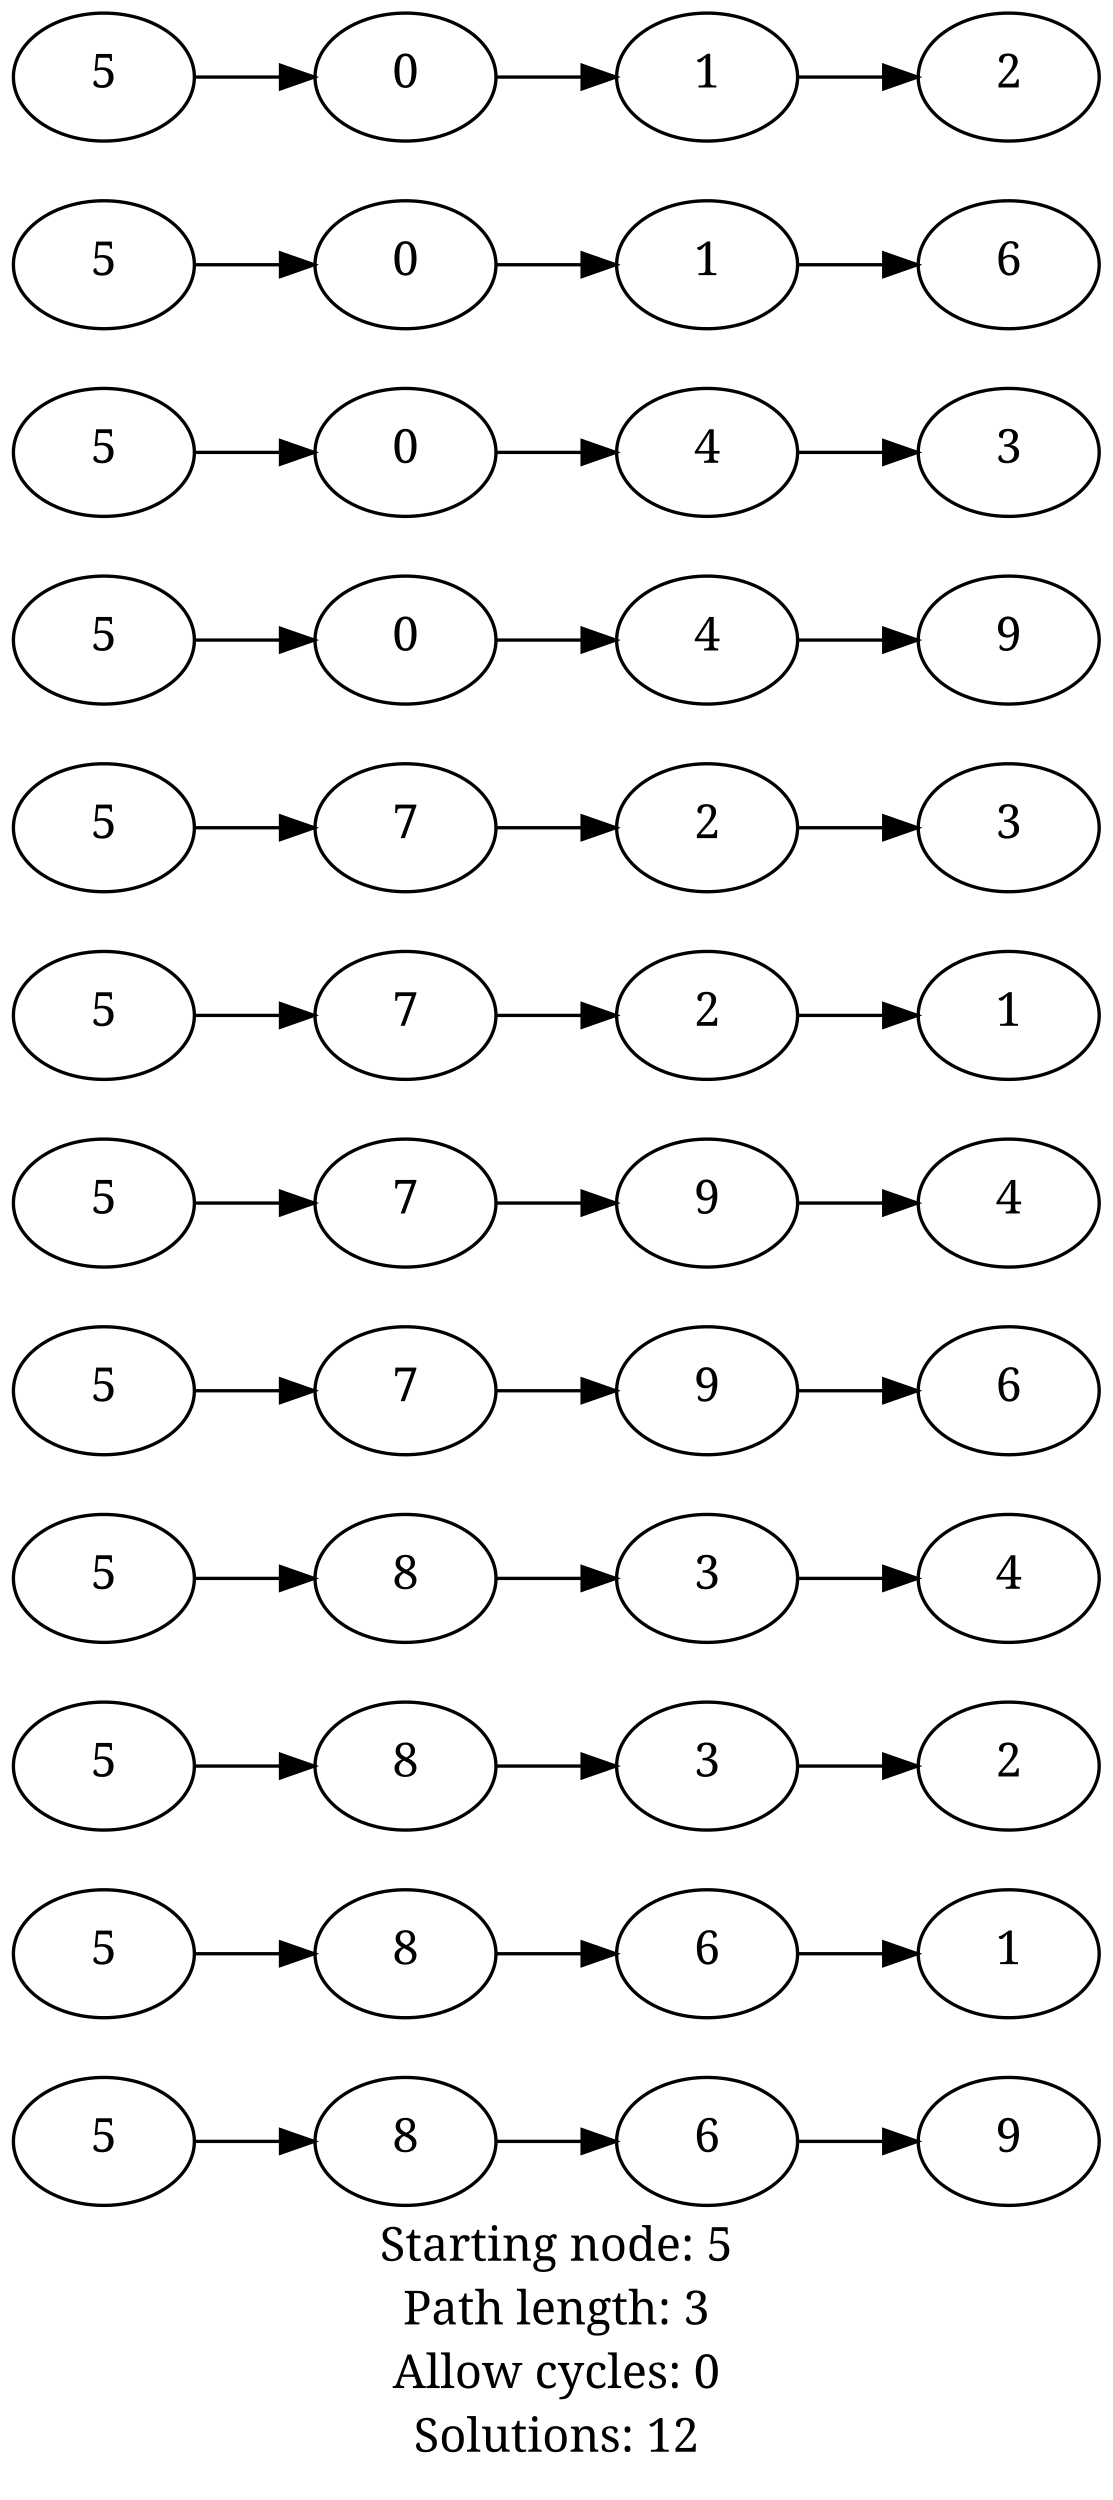
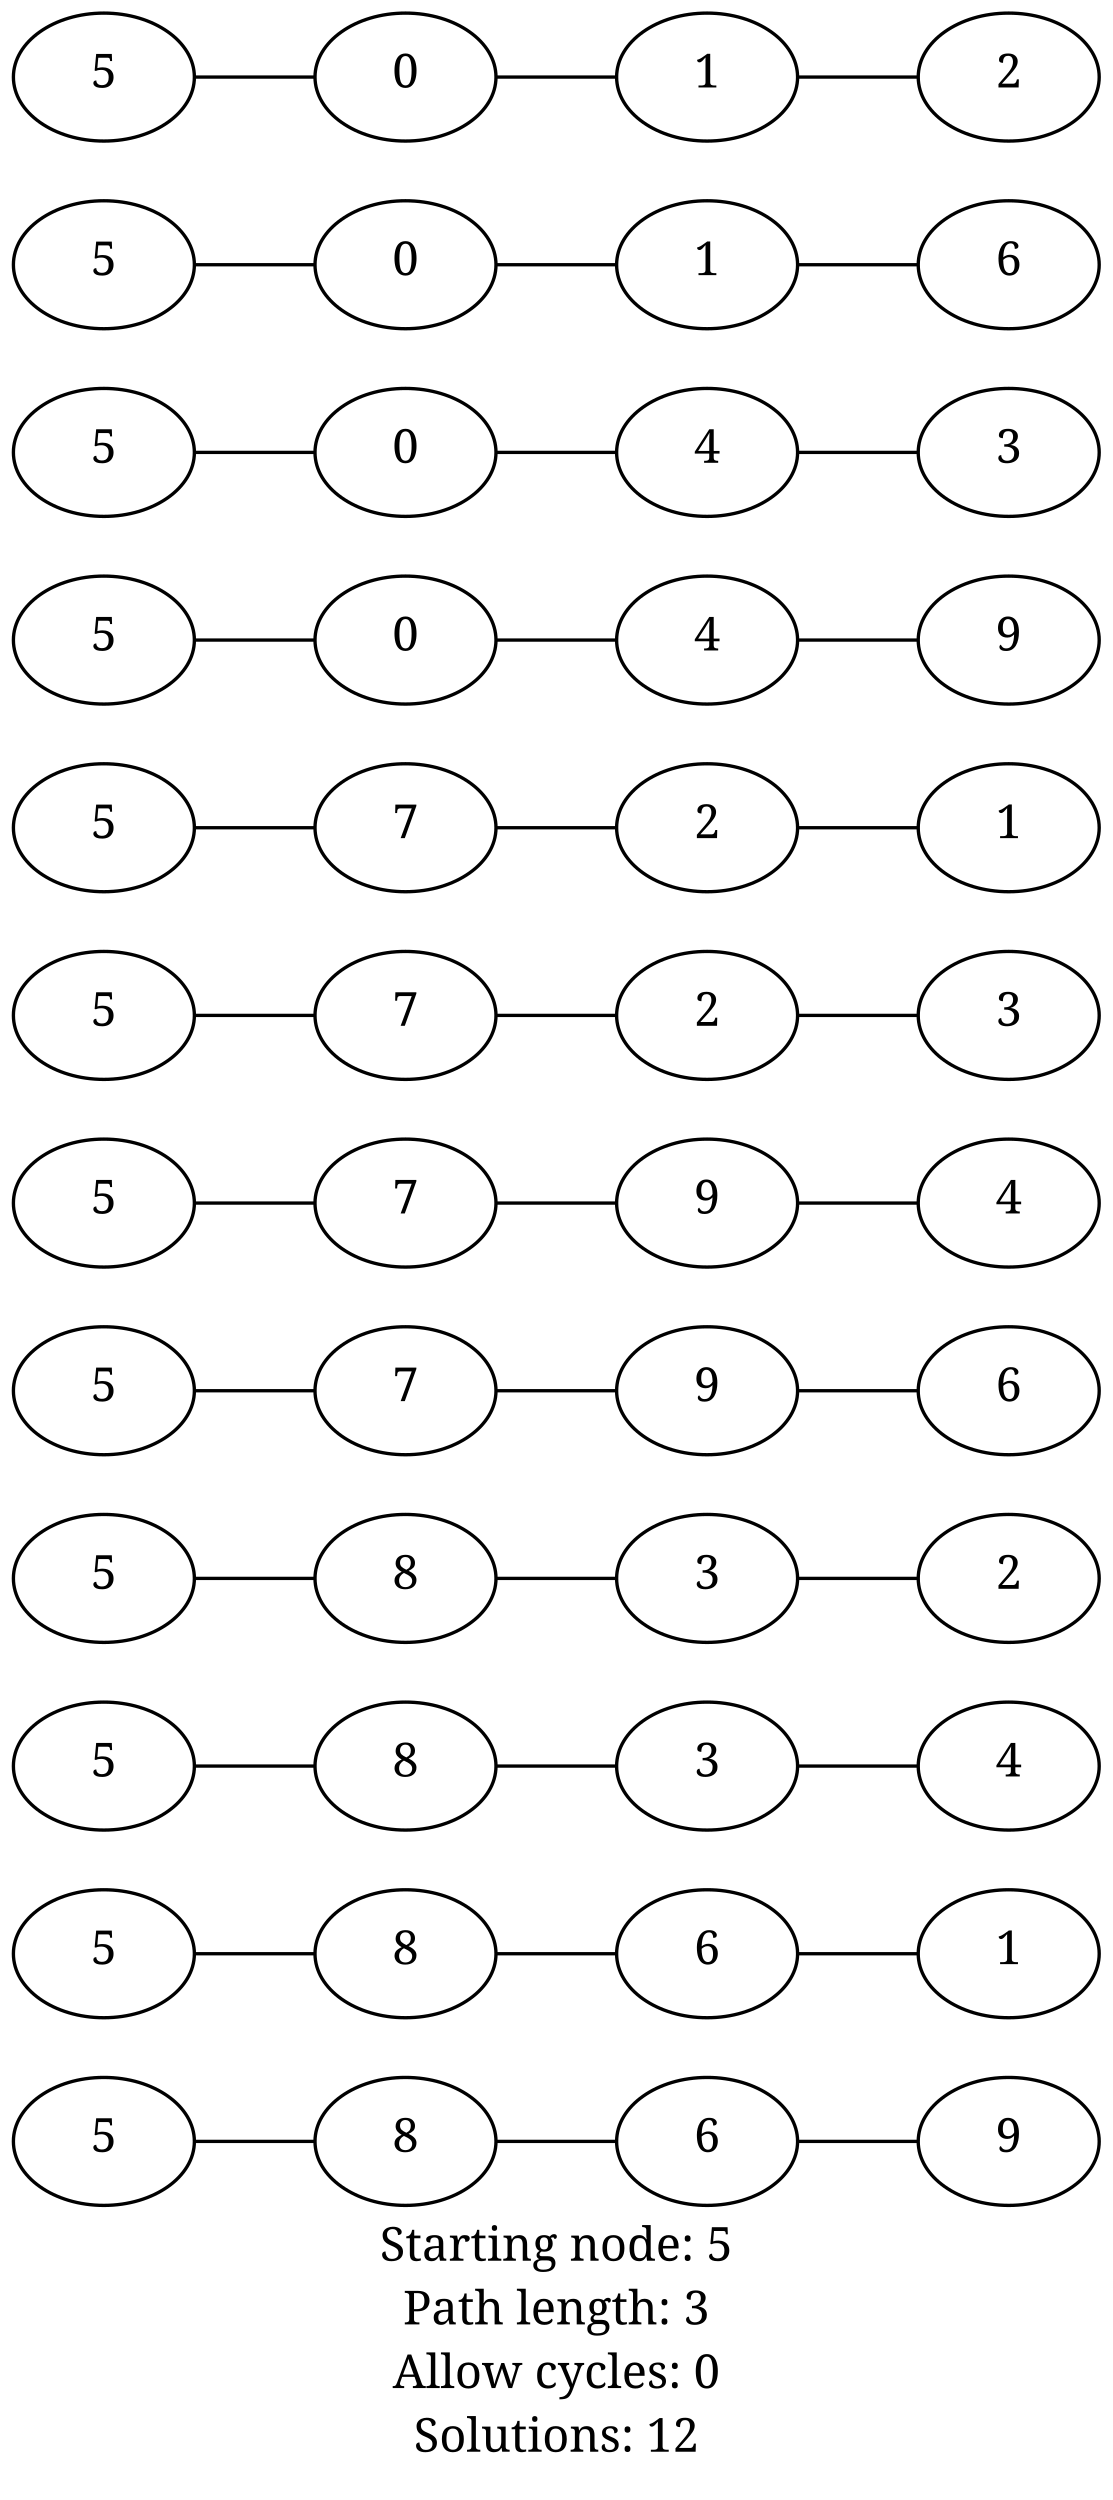
<svg xmlns="http://www.w3.org/2000/svg" width="332pt" height="746pt" viewBox="0.00 0.00 332.00 746.00">
  <g id="graph1" class="graph" transform="scale(1 1) rotate(0) translate(4 742)">
    <polygon fill="white" stroke="white" points="-4,5 -4,-742 329,-742 329,5 -4,5" />
    <text text-anchor="middle" x="162" y="-67.4" font-family="Times Roman,serif" font-size="14.00">Starting node: 5</text>
    <text text-anchor="middle" x="162" y="-48.4" font-family="Times Roman,serif" font-size="14.00">Path length: 3</text>
    <text text-anchor="middle" x="162" y="-29.4" font-family="Times Roman,serif" font-size="14.00">Allow cycles: 0</text>
    <text text-anchor="middle" x="162" y="-10.4" font-family="Times Roman,serif" font-size="14.00">Solutions: 12</text>
    <g id="node1" class="node">
      <ellipse fill="none" stroke="black" cx="27" cy="-103" rx="27" ry="19.092" />
      <text text-anchor="middle" x="27" y="-99.9" font-family="Times Roman,serif" font-size="14.00">5</text>
    </g>
    <g id="node2" class="node">
      <ellipse fill="none" stroke="black" cx="117" cy="-103" rx="27" ry="19.092" />
      <text text-anchor="middle" x="117" y="-99.9" font-family="Times Roman,serif" font-size="14.00">8</text>
    </g>
    <g id="edge2" class="edge">
-       <path fill="none" stroke="black" d="M54.003,-103C62.028,-103 70.966,-103 79.531,-103" />
-       <polygon fill="black" stroke="black" points="79.705,-106.5 89.705,-103 79.705,-99.5 79.705,-106.5" />
+       <path fill="none" stroke="black" d="M54.003,-103C65.29,-103 78.387,-103 89.705,-103" />
    </g>
    <g id="node3" class="node">
      <ellipse fill="none" stroke="black" cx="207" cy="-103" rx="27" ry="19.092" />
      <text text-anchor="middle" x="207" y="-99.9" font-family="Times Roman,serif" font-size="14.00">6</text>
    </g>
    <g id="edge3" class="edge">
-       <path fill="none" stroke="black" d="M144.003,-103C152.028,-103 160.967,-103 169.531,-103" />
-       <polygon fill="black" stroke="black" points="169.705,-106.5 179.705,-103 169.705,-99.5 169.705,-106.5" />
+       <path fill="none" stroke="black" d="M144.003,-103C155.29,-103 168.387,-103 179.705,-103" />
    </g>
    <g id="node4" class="node">
      <ellipse fill="none" stroke="black" cx="297" cy="-103" rx="27" ry="19.092" />
      <text text-anchor="middle" x="297" y="-99.9" font-family="Times Roman,serif" font-size="14.00">9</text>
    </g>
    <g id="edge4" class="edge">
-       <path fill="none" stroke="black" d="M234.003,-103C242.028,-103 250.967,-103 259.531,-103" />
-       <polygon fill="black" stroke="black" points="259.705,-106.5 269.705,-103 259.705,-99.5 259.705,-106.5" />
+       <path fill="none" stroke="black" d="M234.003,-103C245.29,-103 258.387,-103 269.705,-103" />
    </g>
    <g id="node5" class="node">
      <ellipse fill="none" stroke="black" cx="27" cy="-159" rx="27" ry="19.092" />
      <text text-anchor="middle" x="27" y="-155.9" font-family="Times Roman,serif" font-size="14.00">5</text>
    </g>
    <g id="node6" class="node">
      <ellipse fill="none" stroke="black" cx="117" cy="-159" rx="27" ry="19.092" />
      <text text-anchor="middle" x="117" y="-155.9" font-family="Times Roman,serif" font-size="14.00">8</text>
    </g>
    <g id="edge6" class="edge">
-       <path fill="none" stroke="black" d="M54.003,-159C62.028,-159 70.966,-159 79.531,-159" />
-       <polygon fill="black" stroke="black" points="79.705,-162.5 89.705,-159 79.705,-155.5 79.705,-162.5" />
+       <path fill="none" stroke="black" d="M54.003,-159C65.29,-159 78.387,-159 89.705,-159" />
    </g>
    <g id="node7" class="node">
      <ellipse fill="none" stroke="black" cx="207" cy="-159" rx="27" ry="19.092" />
      <text text-anchor="middle" x="207" y="-155.9" font-family="Times Roman,serif" font-size="14.00">6</text>
    </g>
    <g id="edge7" class="edge">
-       <path fill="none" stroke="black" d="M144.003,-159C152.028,-159 160.967,-159 169.531,-159" />
-       <polygon fill="black" stroke="black" points="169.705,-162.5 179.705,-159 169.705,-155.5 169.705,-162.5" />
+       <path fill="none" stroke="black" d="M144.003,-159C155.29,-159 168.387,-159 179.705,-159" />
    </g>
    <g id="node8" class="node">
      <ellipse fill="none" stroke="black" cx="297" cy="-159" rx="27" ry="19.092" />
      <text text-anchor="middle" x="297" y="-155.9" font-family="Times Roman,serif" font-size="14.00">1</text>
    </g>
    <g id="edge8" class="edge">
-       <path fill="none" stroke="black" d="M234.003,-159C242.028,-159 250.967,-159 259.531,-159" />
-       <polygon fill="black" stroke="black" points="259.705,-162.5 269.705,-159 259.705,-155.5 259.705,-162.5" />
+       <path fill="none" stroke="black" d="M234.003,-159C245.29,-159 258.387,-159 269.705,-159" />
    </g>
    <g id="node9" class="node">
      <ellipse fill="none" stroke="black" cx="27" cy="-215" rx="27" ry="19.092" />
      <text text-anchor="middle" x="27" y="-211.9" font-family="Times Roman,serif" font-size="14.00">5</text>
    </g>
    <g id="node10" class="node">
      <ellipse fill="none" stroke="black" cx="117" cy="-215" rx="27" ry="19.092" />
      <text text-anchor="middle" x="117" y="-211.9" font-family="Times Roman,serif" font-size="14.00">8</text>
    </g>
    <g id="edge10" class="edge">
-       <path fill="none" stroke="black" d="M54.003,-215C62.028,-215 70.966,-215 79.531,-215" />
-       <polygon fill="black" stroke="black" points="79.705,-218.5 89.705,-215 79.705,-211.5 79.705,-218.5" />
+       <path fill="none" stroke="black" d="M54.003,-215C65.29,-215 78.387,-215 89.705,-215" />
    </g>
    <g id="node11" class="node">
      <ellipse fill="none" stroke="black" cx="207" cy="-215" rx="27" ry="19.092" />
      <text text-anchor="middle" x="207" y="-211.9" font-family="Times Roman,serif" font-size="14.00">3</text>
    </g>
    <g id="edge11" class="edge">
-       <path fill="none" stroke="black" d="M144.003,-215C152.028,-215 160.967,-215 169.531,-215" />
-       <polygon fill="black" stroke="black" points="169.705,-218.5 179.705,-215 169.705,-211.5 169.705,-218.5" />
+       <path fill="none" stroke="black" d="M144.003,-215C155.29,-215 168.387,-215 179.705,-215" />
    </g>
    <g id="node12" class="node">
      <ellipse fill="none" stroke="black" cx="297" cy="-215" rx="27" ry="19.092" />
-       <text text-anchor="middle" x="297" y="-211.9" font-family="Times Roman,serif" font-size="14.00">2</text>
+       <text text-anchor="middle" x="297" y="-211.9" font-family="Times Roman,serif" font-size="14.00">4</text>
    </g>
    <g id="edge12" class="edge">
-       <path fill="none" stroke="black" d="M234.003,-215C242.028,-215 250.967,-215 259.531,-215" />
-       <polygon fill="black" stroke="black" points="259.705,-218.5 269.705,-215 259.705,-211.5 259.705,-218.5" />
+       <path fill="none" stroke="black" d="M234.003,-215C245.29,-215 258.387,-215 269.705,-215" />
    </g>
    <g id="node13" class="node">
      <ellipse fill="none" stroke="black" cx="27" cy="-271" rx="27" ry="19.092" />
      <text text-anchor="middle" x="27" y="-267.9" font-family="Times Roman,serif" font-size="14.00">5</text>
    </g>
    <g id="node14" class="node">
      <ellipse fill="none" stroke="black" cx="117" cy="-271" rx="27" ry="19.092" />
      <text text-anchor="middle" x="117" y="-267.9" font-family="Times Roman,serif" font-size="14.00">8</text>
    </g>
    <g id="edge14" class="edge">
-       <path fill="none" stroke="black" d="M54.003,-271C62.028,-271 70.966,-271 79.531,-271" />
-       <polygon fill="black" stroke="black" points="79.705,-274.5 89.705,-271 79.705,-267.5 79.705,-274.5" />
+       <path fill="none" stroke="black" d="M54.003,-271C65.29,-271 78.387,-271 89.705,-271" />
    </g>
    <g id="node15" class="node">
      <ellipse fill="none" stroke="black" cx="207" cy="-271" rx="27" ry="19.092" />
      <text text-anchor="middle" x="207" y="-267.9" font-family="Times Roman,serif" font-size="14.00">3</text>
    </g>
    <g id="edge15" class="edge">
-       <path fill="none" stroke="black" d="M144.003,-271C152.028,-271 160.967,-271 169.531,-271" />
-       <polygon fill="black" stroke="black" points="169.705,-274.5 179.705,-271 169.705,-267.5 169.705,-274.5" />
+       <path fill="none" stroke="black" d="M144.003,-271C155.29,-271 168.387,-271 179.705,-271" />
    </g>
    <g id="node16" class="node">
      <ellipse fill="none" stroke="black" cx="297" cy="-271" rx="27" ry="19.092" />
-       <text text-anchor="middle" x="297" y="-267.9" font-family="Times Roman,serif" font-size="14.00">4</text>
+       <text text-anchor="middle" x="297" y="-267.9" font-family="Times Roman,serif" font-size="14.00">2</text>
    </g>
    <g id="edge16" class="edge">
-       <path fill="none" stroke="black" d="M234.003,-271C242.028,-271 250.967,-271 259.531,-271" />
-       <polygon fill="black" stroke="black" points="259.705,-274.5 269.705,-271 259.705,-267.5 259.705,-274.5" />
+       <path fill="none" stroke="black" d="M234.003,-271C245.29,-271 258.387,-271 269.705,-271" />
    </g>
    <g id="node17" class="node">
      <ellipse fill="none" stroke="black" cx="27" cy="-327" rx="27" ry="19.092" />
      <text text-anchor="middle" x="27" y="-323.9" font-family="Times Roman,serif" font-size="14.00">5</text>
    </g>
    <g id="node18" class="node">
      <ellipse fill="none" stroke="black" cx="117" cy="-327" rx="27" ry="19.092" />
      <text text-anchor="middle" x="117" y="-323.9" font-family="Times Roman,serif" font-size="14.00">7</text>
    </g>
    <g id="edge18" class="edge">
-       <path fill="none" stroke="black" d="M54.003,-327C62.028,-327 70.966,-327 79.531,-327" />
-       <polygon fill="black" stroke="black" points="79.705,-330.5 89.705,-327 79.705,-323.5 79.705,-330.5" />
+       <path fill="none" stroke="black" d="M54.003,-327C65.29,-327 78.387,-327 89.705,-327" />
    </g>
    <g id="node19" class="node">
      <ellipse fill="none" stroke="black" cx="207" cy="-327" rx="27" ry="19.092" />
      <text text-anchor="middle" x="207" y="-323.9" font-family="Times Roman,serif" font-size="14.00">9</text>
    </g>
    <g id="edge19" class="edge">
-       <path fill="none" stroke="black" d="M144.003,-327C152.028,-327 160.967,-327 169.531,-327" />
-       <polygon fill="black" stroke="black" points="169.705,-330.5 179.705,-327 169.705,-323.5 169.705,-330.5" />
+       <path fill="none" stroke="black" d="M144.003,-327C155.29,-327 168.387,-327 179.705,-327" />
    </g>
    <g id="node20" class="node">
      <ellipse fill="none" stroke="black" cx="297" cy="-327" rx="27" ry="19.092" />
      <text text-anchor="middle" x="297" y="-323.9" font-family="Times Roman,serif" font-size="14.00">6</text>
    </g>
    <g id="edge20" class="edge">
-       <path fill="none" stroke="black" d="M234.003,-327C242.028,-327 250.967,-327 259.531,-327" />
-       <polygon fill="black" stroke="black" points="259.705,-330.5 269.705,-327 259.705,-323.5 259.705,-330.5" />
+       <path fill="none" stroke="black" d="M234.003,-327C245.29,-327 258.387,-327 269.705,-327" />
    </g>
    <g id="node21" class="node">
      <ellipse fill="none" stroke="black" cx="27" cy="-383" rx="27" ry="19.092" />
      <text text-anchor="middle" x="27" y="-379.9" font-family="Times Roman,serif" font-size="14.00">5</text>
    </g>
    <g id="node22" class="node">
      <ellipse fill="none" stroke="black" cx="117" cy="-383" rx="27" ry="19.092" />
      <text text-anchor="middle" x="117" y="-379.9" font-family="Times Roman,serif" font-size="14.00">7</text>
    </g>
    <g id="edge22" class="edge">
-       <path fill="none" stroke="black" d="M54.003,-383C62.028,-383 70.966,-383 79.531,-383" />
-       <polygon fill="black" stroke="black" points="79.705,-386.5 89.705,-383 79.705,-379.5 79.705,-386.5" />
+       <path fill="none" stroke="black" d="M54.003,-383C65.29,-383 78.387,-383 89.705,-383" />
    </g>
    <g id="node23" class="node">
      <ellipse fill="none" stroke="black" cx="207" cy="-383" rx="27" ry="19.092" />
      <text text-anchor="middle" x="207" y="-379.9" font-family="Times Roman,serif" font-size="14.00">9</text>
    </g>
    <g id="edge23" class="edge">
-       <path fill="none" stroke="black" d="M144.003,-383C152.028,-383 160.967,-383 169.531,-383" />
-       <polygon fill="black" stroke="black" points="169.705,-386.5 179.705,-383 169.705,-379.5 169.705,-386.5" />
+       <path fill="none" stroke="black" d="M144.003,-383C155.29,-383 168.387,-383 179.705,-383" />
    </g>
    <g id="node24" class="node">
      <ellipse fill="none" stroke="black" cx="297" cy="-383" rx="27" ry="19.092" />
      <text text-anchor="middle" x="297" y="-379.9" font-family="Times Roman,serif" font-size="14.00">4</text>
    </g>
    <g id="edge24" class="edge">
-       <path fill="none" stroke="black" d="M234.003,-383C242.028,-383 250.967,-383 259.531,-383" />
-       <polygon fill="black" stroke="black" points="259.705,-386.5 269.705,-383 259.705,-379.5 259.705,-386.5" />
+       <path fill="none" stroke="black" d="M234.003,-383C245.29,-383 258.387,-383 269.705,-383" />
    </g>
    <g id="node25" class="node">
      <ellipse fill="none" stroke="black" cx="27" cy="-439" rx="27" ry="19.092" />
      <text text-anchor="middle" x="27" y="-435.9" font-family="Times Roman,serif" font-size="14.00">5</text>
    </g>
    <g id="node26" class="node">
      <ellipse fill="none" stroke="black" cx="117" cy="-439" rx="27" ry="19.092" />
      <text text-anchor="middle" x="117" y="-435.9" font-family="Times Roman,serif" font-size="14.00">7</text>
    </g>
    <g id="edge26" class="edge">
-       <path fill="none" stroke="black" d="M54.003,-439C62.028,-439 70.966,-439 79.531,-439" />
-       <polygon fill="black" stroke="black" points="79.705,-442.5 89.705,-439 79.705,-435.5 79.705,-442.5" />
+       <path fill="none" stroke="black" d="M54.003,-439C65.29,-439 78.387,-439 89.705,-439" />
    </g>
    <g id="node27" class="node">
      <ellipse fill="none" stroke="black" cx="207" cy="-439" rx="27" ry="19.092" />
      <text text-anchor="middle" x="207" y="-435.9" font-family="Times Roman,serif" font-size="14.00">2</text>
    </g>
    <g id="edge27" class="edge">
-       <path fill="none" stroke="black" d="M144.003,-439C152.028,-439 160.967,-439 169.531,-439" />
-       <polygon fill="black" stroke="black" points="169.705,-442.5 179.705,-439 169.705,-435.5 169.705,-442.5" />
+       <path fill="none" stroke="black" d="M144.003,-439C155.29,-439 168.387,-439 179.705,-439" />
    </g>
    <g id="node28" class="node">
      <ellipse fill="none" stroke="black" cx="297" cy="-439" rx="27" ry="19.092" />
-       <text text-anchor="middle" x="297" y="-435.9" font-family="Times Roman,serif" font-size="14.00">1</text>
+       <text text-anchor="middle" x="297" y="-435.9" font-family="Times Roman,serif" font-size="14.00">3</text>
    </g>
    <g id="edge28" class="edge">
-       <path fill="none" stroke="black" d="M234.003,-439C242.028,-439 250.967,-439 259.531,-439" />
-       <polygon fill="black" stroke="black" points="259.705,-442.5 269.705,-439 259.705,-435.5 259.705,-442.5" />
+       <path fill="none" stroke="black" d="M234.003,-439C245.29,-439 258.387,-439 269.705,-439" />
    </g>
    <g id="node29" class="node">
      <ellipse fill="none" stroke="black" cx="27" cy="-495" rx="27" ry="19.092" />
      <text text-anchor="middle" x="27" y="-491.9" font-family="Times Roman,serif" font-size="14.00">5</text>
    </g>
    <g id="node30" class="node">
      <ellipse fill="none" stroke="black" cx="117" cy="-495" rx="27" ry="19.092" />
      <text text-anchor="middle" x="117" y="-491.9" font-family="Times Roman,serif" font-size="14.00">7</text>
    </g>
    <g id="edge30" class="edge">
-       <path fill="none" stroke="black" d="M54.003,-495C62.028,-495 70.966,-495 79.531,-495" />
-       <polygon fill="black" stroke="black" points="79.705,-498.5 89.705,-495 79.705,-491.5 79.705,-498.5" />
+       <path fill="none" stroke="black" d="M54.003,-495C65.29,-495 78.387,-495 89.705,-495" />
    </g>
    <g id="node31" class="node">
      <ellipse fill="none" stroke="black" cx="207" cy="-495" rx="27" ry="19.092" />
      <text text-anchor="middle" x="207" y="-491.9" font-family="Times Roman,serif" font-size="14.00">2</text>
    </g>
    <g id="edge31" class="edge">
-       <path fill="none" stroke="black" d="M144.003,-495C152.028,-495 160.967,-495 169.531,-495" />
-       <polygon fill="black" stroke="black" points="169.705,-498.5 179.705,-495 169.705,-491.5 169.705,-498.5" />
+       <path fill="none" stroke="black" d="M144.003,-495C155.29,-495 168.387,-495 179.705,-495" />
    </g>
    <g id="node32" class="node">
      <ellipse fill="none" stroke="black" cx="297" cy="-495" rx="27" ry="19.092" />
-       <text text-anchor="middle" x="297" y="-491.9" font-family="Times Roman,serif" font-size="14.00">3</text>
+       <text text-anchor="middle" x="297" y="-491.9" font-family="Times Roman,serif" font-size="14.00">1</text>
    </g>
    <g id="edge32" class="edge">
-       <path fill="none" stroke="black" d="M234.003,-495C242.028,-495 250.967,-495 259.531,-495" />
-       <polygon fill="black" stroke="black" points="259.705,-498.5 269.705,-495 259.705,-491.5 259.705,-498.5" />
+       <path fill="none" stroke="black" d="M234.003,-495C245.29,-495 258.387,-495 269.705,-495" />
    </g>
    <g id="node33" class="node">
      <ellipse fill="none" stroke="black" cx="27" cy="-551" rx="27" ry="19.092" />
      <text text-anchor="middle" x="27" y="-547.9" font-family="Times Roman,serif" font-size="14.00">5</text>
    </g>
    <g id="node34" class="node">
      <ellipse fill="none" stroke="black" cx="117" cy="-551" rx="27" ry="19.092" />
      <text text-anchor="middle" x="117" y="-547.9" font-family="Times Roman,serif" font-size="14.00">0</text>
    </g>
    <g id="edge34" class="edge">
-       <path fill="none" stroke="black" d="M54.003,-551C62.028,-551 70.966,-551 79.531,-551" />
-       <polygon fill="black" stroke="black" points="79.705,-554.5 89.705,-551 79.705,-547.5 79.705,-554.5" />
+       <path fill="none" stroke="black" d="M54.003,-551C65.29,-551 78.387,-551 89.705,-551" />
    </g>
    <g id="node35" class="node">
      <ellipse fill="none" stroke="black" cx="207" cy="-551" rx="27" ry="19.092" />
      <text text-anchor="middle" x="207" y="-547.9" font-family="Times Roman,serif" font-size="14.00">4</text>
    </g>
    <g id="edge35" class="edge">
-       <path fill="none" stroke="black" d="M144.003,-551C152.028,-551 160.967,-551 169.531,-551" />
-       <polygon fill="black" stroke="black" points="169.705,-554.5 179.705,-551 169.705,-547.5 169.705,-554.5" />
+       <path fill="none" stroke="black" d="M144.003,-551C155.29,-551 168.387,-551 179.705,-551" />
    </g>
    <g id="node36" class="node">
      <ellipse fill="none" stroke="black" cx="297" cy="-551" rx="27" ry="19.092" />
      <text text-anchor="middle" x="297" y="-547.9" font-family="Times Roman,serif" font-size="14.00">9</text>
    </g>
    <g id="edge36" class="edge">
-       <path fill="none" stroke="black" d="M234.003,-551C242.028,-551 250.967,-551 259.531,-551" />
-       <polygon fill="black" stroke="black" points="259.705,-554.5 269.705,-551 259.705,-547.5 259.705,-554.5" />
+       <path fill="none" stroke="black" d="M234.003,-551C245.29,-551 258.387,-551 269.705,-551" />
    </g>
    <g id="node37" class="node">
      <ellipse fill="none" stroke="black" cx="27" cy="-607" rx="27" ry="19.092" />
      <text text-anchor="middle" x="27" y="-603.9" font-family="Times Roman,serif" font-size="14.00">5</text>
    </g>
    <g id="node38" class="node">
      <ellipse fill="none" stroke="black" cx="117" cy="-607" rx="27" ry="19.092" />
      <text text-anchor="middle" x="117" y="-603.9" font-family="Times Roman,serif" font-size="14.00">0</text>
    </g>
    <g id="edge38" class="edge">
-       <path fill="none" stroke="black" d="M54.003,-607C62.028,-607 70.966,-607 79.531,-607" />
-       <polygon fill="black" stroke="black" points="79.705,-610.5 89.705,-607 79.705,-603.5 79.705,-610.5" />
+       <path fill="none" stroke="black" d="M54.003,-607C65.29,-607 78.387,-607 89.705,-607" />
    </g>
    <g id="node39" class="node">
      <ellipse fill="none" stroke="black" cx="207" cy="-607" rx="27" ry="19.092" />
      <text text-anchor="middle" x="207" y="-603.9" font-family="Times Roman,serif" font-size="14.00">4</text>
    </g>
    <g id="edge39" class="edge">
-       <path fill="none" stroke="black" d="M144.003,-607C152.028,-607 160.967,-607 169.531,-607" />
-       <polygon fill="black" stroke="black" points="169.705,-610.5 179.705,-607 169.705,-603.5 169.705,-610.5" />
+       <path fill="none" stroke="black" d="M144.003,-607C155.29,-607 168.387,-607 179.705,-607" />
    </g>
    <g id="node40" class="node">
      <ellipse fill="none" stroke="black" cx="297" cy="-607" rx="27" ry="19.092" />
      <text text-anchor="middle" x="297" y="-603.9" font-family="Times Roman,serif" font-size="14.00">3</text>
    </g>
    <g id="edge40" class="edge">
-       <path fill="none" stroke="black" d="M234.003,-607C242.028,-607 250.967,-607 259.531,-607" />
-       <polygon fill="black" stroke="black" points="259.705,-610.5 269.705,-607 259.705,-603.5 259.705,-610.5" />
+       <path fill="none" stroke="black" d="M234.003,-607C245.29,-607 258.387,-607 269.705,-607" />
    </g>
    <g id="node41" class="node">
      <ellipse fill="none" stroke="black" cx="27" cy="-663" rx="27" ry="19.092" />
      <text text-anchor="middle" x="27" y="-659.9" font-family="Times Roman,serif" font-size="14.00">5</text>
    </g>
    <g id="node42" class="node">
      <ellipse fill="none" stroke="black" cx="117" cy="-663" rx="27" ry="19.092" />
      <text text-anchor="middle" x="117" y="-659.9" font-family="Times Roman,serif" font-size="14.00">0</text>
    </g>
    <g id="edge42" class="edge">
-       <path fill="none" stroke="black" d="M54.003,-663C62.028,-663 70.966,-663 79.531,-663" />
-       <polygon fill="black" stroke="black" points="79.705,-666.5 89.705,-663 79.705,-659.5 79.705,-666.5" />
+       <path fill="none" stroke="black" d="M54.003,-663C65.29,-663 78.387,-663 89.705,-663" />
    </g>
    <g id="node43" class="node">
      <ellipse fill="none" stroke="black" cx="207" cy="-663" rx="27" ry="19.092" />
      <text text-anchor="middle" x="207" y="-659.9" font-family="Times Roman,serif" font-size="14.00">1</text>
    </g>
    <g id="edge43" class="edge">
-       <path fill="none" stroke="black" d="M144.003,-663C152.028,-663 160.967,-663 169.531,-663" />
-       <polygon fill="black" stroke="black" points="169.705,-666.5 179.705,-663 169.705,-659.5 169.705,-666.5" />
+       <path fill="none" stroke="black" d="M144.003,-663C155.29,-663 168.387,-663 179.705,-663" />
    </g>
    <g id="node44" class="node">
      <ellipse fill="none" stroke="black" cx="297" cy="-663" rx="27" ry="19.092" />
      <text text-anchor="middle" x="297" y="-659.9" font-family="Times Roman,serif" font-size="14.00">6</text>
    </g>
    <g id="edge44" class="edge">
-       <path fill="none" stroke="black" d="M234.003,-663C242.028,-663 250.967,-663 259.531,-663" />
-       <polygon fill="black" stroke="black" points="259.705,-666.5 269.705,-663 259.705,-659.5 259.705,-666.5" />
+       <path fill="none" stroke="black" d="M234.003,-663C245.29,-663 258.387,-663 269.705,-663" />
    </g>
    <g id="node45" class="node">
      <ellipse fill="none" stroke="black" cx="27" cy="-719" rx="27" ry="19.092" />
      <text text-anchor="middle" x="27" y="-715.9" font-family="Times Roman,serif" font-size="14.00">5</text>
    </g>
    <g id="node46" class="node">
      <ellipse fill="none" stroke="black" cx="117" cy="-719" rx="27" ry="19.092" />
      <text text-anchor="middle" x="117" y="-715.9" font-family="Times Roman,serif" font-size="14.00">0</text>
    </g>
    <g id="edge46" class="edge">
-       <path fill="none" stroke="black" d="M54.003,-719C62.028,-719 70.966,-719 79.531,-719" />
-       <polygon fill="black" stroke="black" points="79.705,-722.5 89.705,-719 79.705,-715.5 79.705,-722.5" />
+       <path fill="none" stroke="black" d="M54.003,-719C65.29,-719 78.387,-719 89.705,-719" />
    </g>
    <g id="node47" class="node">
      <ellipse fill="none" stroke="black" cx="207" cy="-719" rx="27" ry="19.092" />
      <text text-anchor="middle" x="207" y="-715.9" font-family="Times Roman,serif" font-size="14.00">1</text>
    </g>
    <g id="edge47" class="edge">
-       <path fill="none" stroke="black" d="M144.003,-719C152.028,-719 160.967,-719 169.531,-719" />
-       <polygon fill="black" stroke="black" points="169.705,-722.5 179.705,-719 169.705,-715.5 169.705,-722.5" />
+       <path fill="none" stroke="black" d="M144.003,-719C155.29,-719 168.387,-719 179.705,-719" />
    </g>
    <g id="node48" class="node">
      <ellipse fill="none" stroke="black" cx="297" cy="-719" rx="27" ry="19.092" />
      <text text-anchor="middle" x="297" y="-715.9" font-family="Times Roman,serif" font-size="14.00">2</text>
    </g>
    <g id="edge48" class="edge">
-       <path fill="none" stroke="black" d="M234.003,-719C242.028,-719 250.967,-719 259.531,-719" />
-       <polygon fill="black" stroke="black" points="259.705,-722.5 269.705,-719 259.705,-715.5 259.705,-722.5" />
+       <path fill="none" stroke="black" d="M234.003,-719C245.29,-719 258.387,-719 269.705,-719" />
    </g>
  </g>
</svg>
